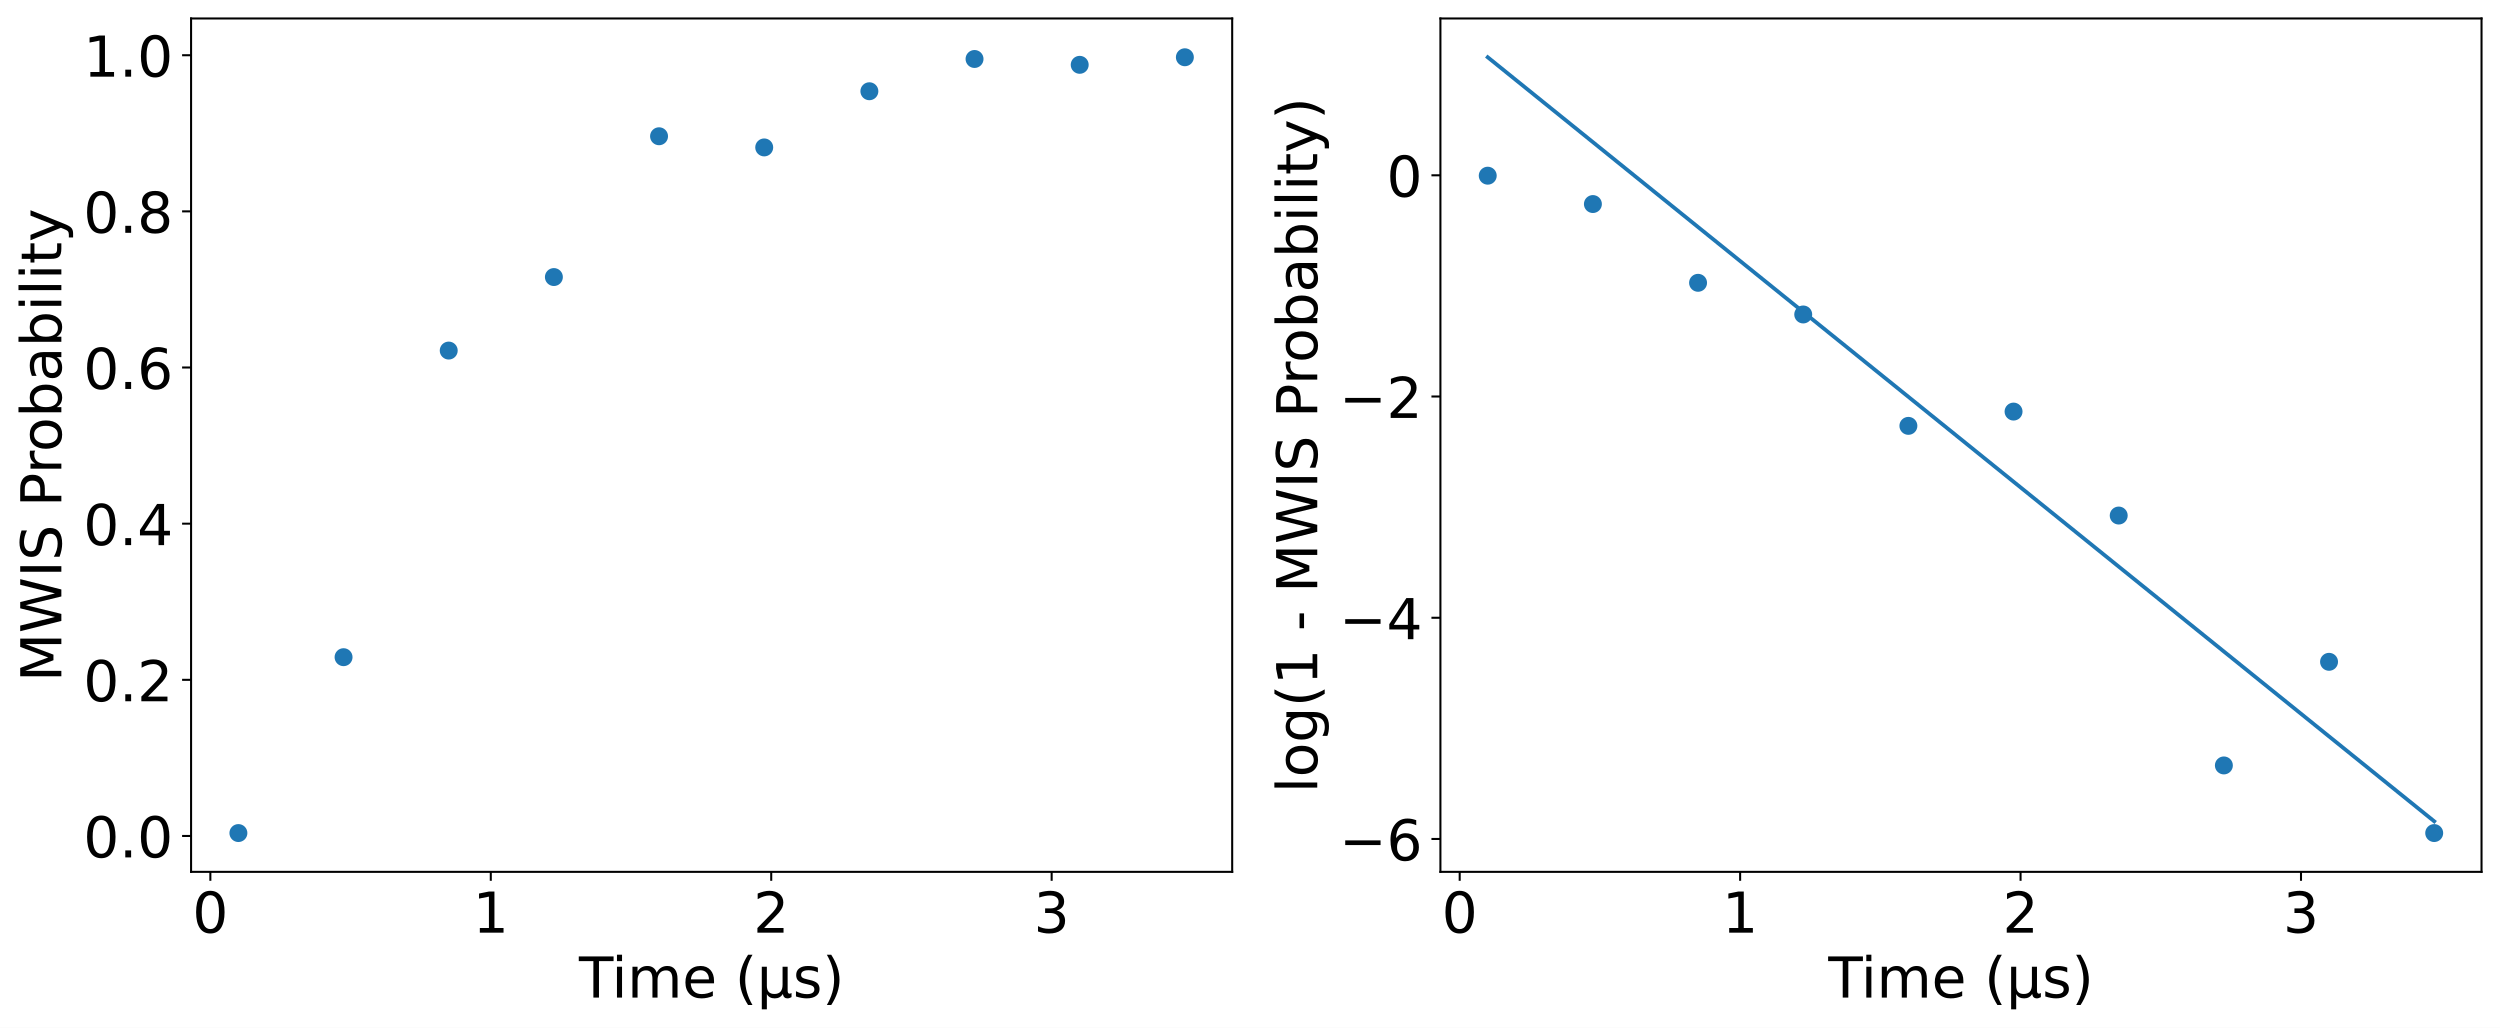
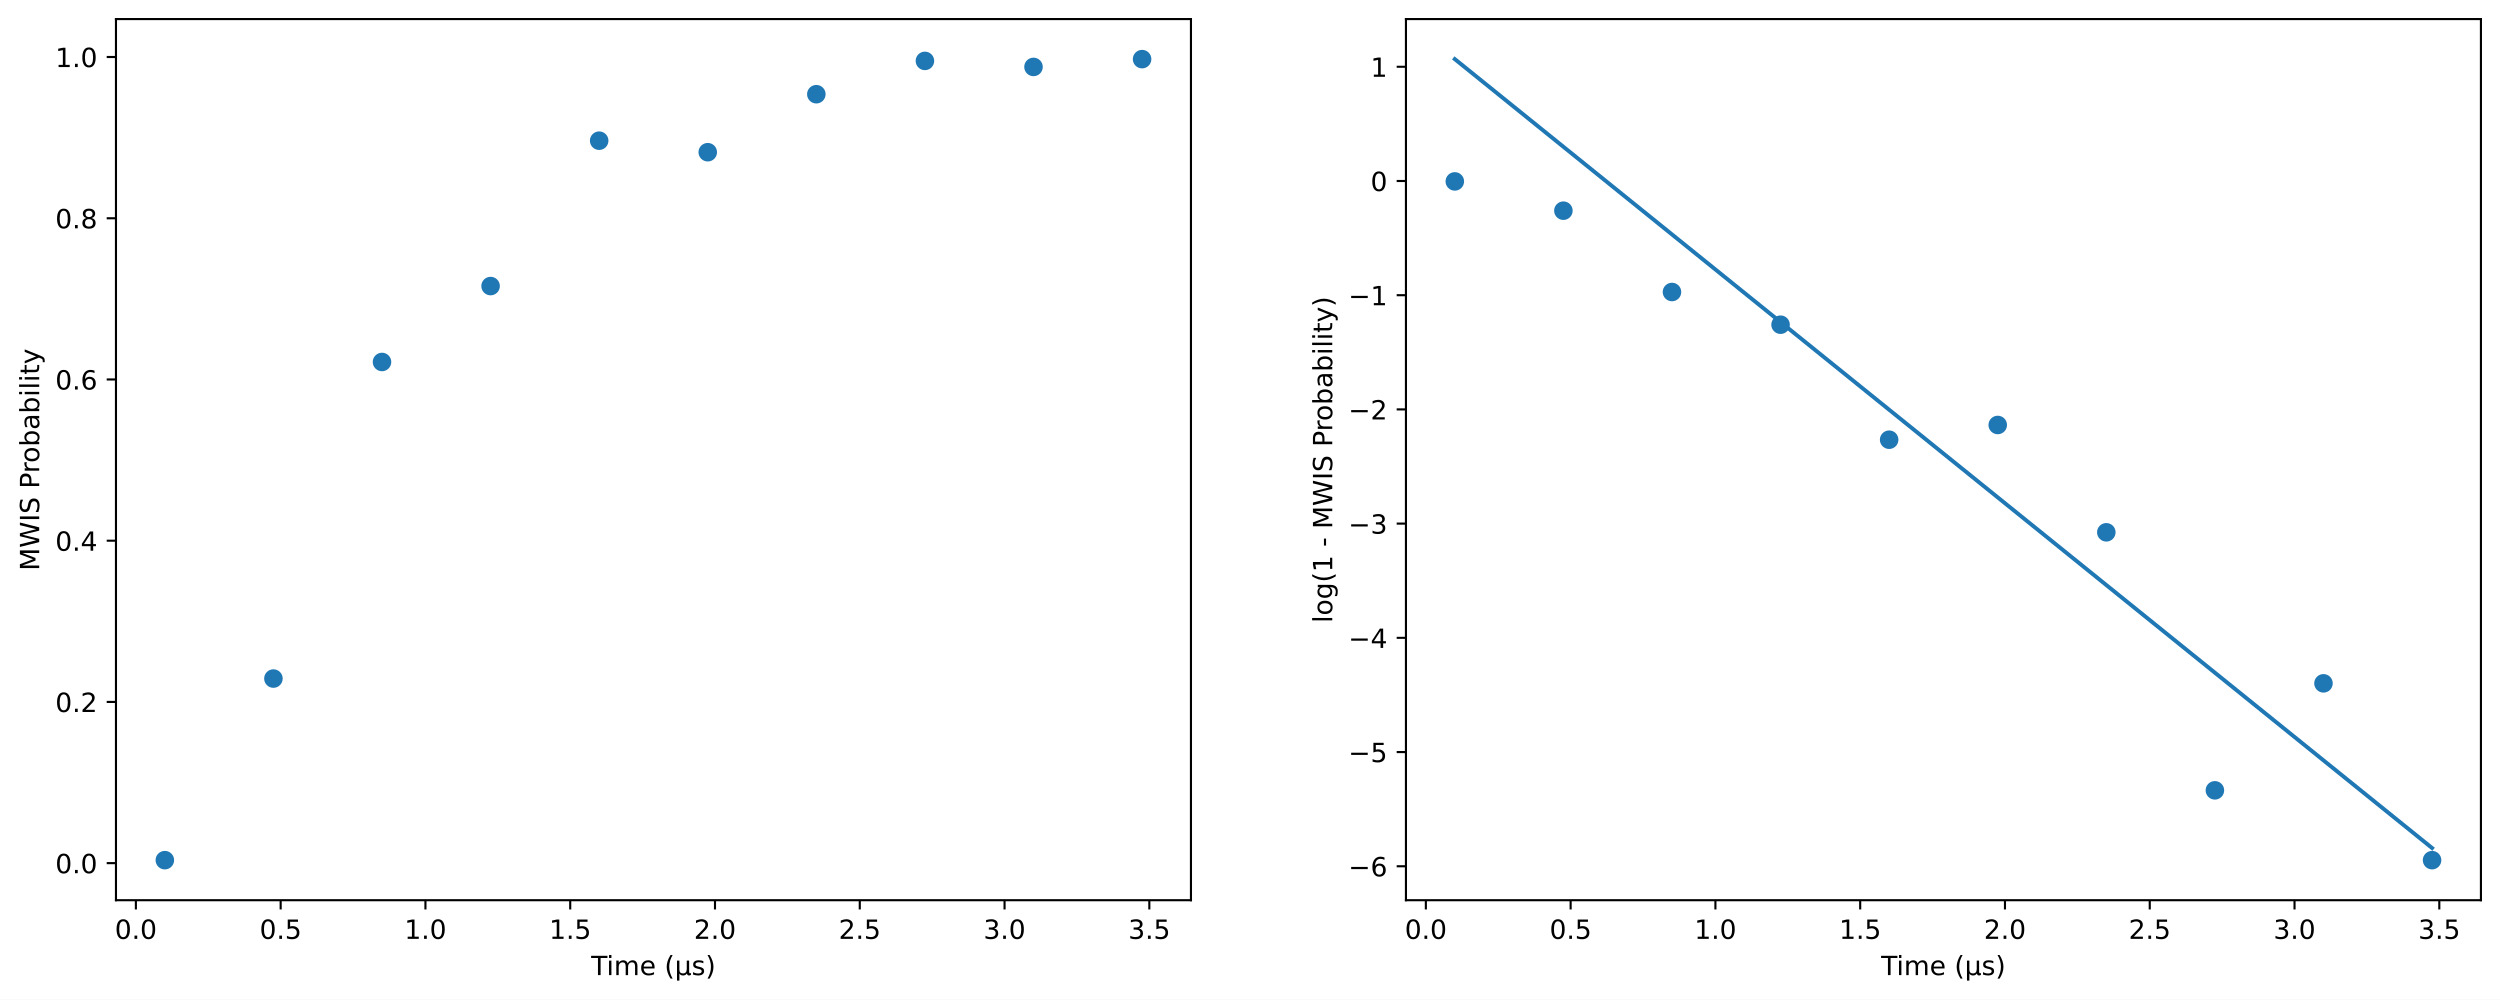
- <svg xmlns="http://www.w3.org/2000/svg" xmlns:xlink="http://www.w3.org/1999/xlink" width="974.479pt" height="400.624pt" viewBox="0 0 974.479 400.624" version="1.1">
+ <svg xmlns="http://www.w3.org/2000/svg" xmlns:xlink="http://www.w3.org/1999/xlink" width="943.781pt" height="377.396pt" viewBox="0 0 943.781 377.396" version="1.1">
  <defs>
    <style type="text/css">*{stroke-linejoin: round; stroke-linecap: butt}</style>
  </defs>
  <g id="figure_1">
    <g id="patch_1">
-       <path d="M 0 400.624  L 974.479 400.624  L 974.479 0  L 0 0  z " style="fill: #ffffff" />
+       <path d="M 0 377.396  L 943.781 377.396  L 943.781 0  L 0 0  z " style="fill: #ffffff" />
    </g>
    <g id="axes_1">
      <g id="patch_2">
-         <path d="M 74.479 339.84  L 480.297 339.84  L 480.297 7.2  L 74.479 7.2  z " style="fill: #ffffff" />
+         <path d="M 43.781 339.84  L 449.599 339.84  L 449.599 7.2  L 43.781 7.2  z " style="fill: #ffffff" />
      </g>
      <g id="PathCollection_1">
        <defs>
-           <path id="m991dca9726" d="M 0 3  C 0.796 3 1.559 2.684 2.121 2.121  C 2.684 1.559 3 0.796 3 0  C 3 -0.796 2.684 -1.559 2.121 -2.121  C 1.559 -2.684 0.796 -3 0 -3  C -0.796 -3 -1.559 -2.684 -2.121 -2.121  C -2.684 -1.559 -3 -0.796 -3 0  C -3 0.796 -2.684 1.559 -2.121 2.121  C -1.559 2.684 -0.796 3 0 3  z " style="stroke: #1f77b4" />
+           <path id="m459abbdbf8" d="M 0 3  C 0.796 3 1.559 2.684 2.121 2.121  C 2.684 1.559 3 0.796 3 0  C 3 -0.796 2.684 -1.559 2.121 -2.121  C 1.559 -2.684 0.796 -3 0 -3  C -0.796 -3 -1.559 -2.684 -2.121 -2.121  C -2.684 -1.559 -3 -0.796 -3 0  C -3 0.796 -2.684 1.559 -2.121 2.121  C -1.559 2.684 -0.796 3 0 3  z " style="stroke: #1f77b4" />
        </defs>
-         <g clip-path="url(#p4c24b168ee)">
-           <use xlink:href="#m991dca9726" x="92.925" y="324.72" style="fill: #1f77b4; stroke: #1f77b4" />
-           <use xlink:href="#m991dca9726" x="133.917" y="256.165" style="fill: #1f77b4; stroke: #1f77b4" />
-           <use xlink:href="#m991dca9726" x="174.909" y="136.651" style="fill: #1f77b4; stroke: #1f77b4" />
-           <use xlink:href="#m991dca9726" x="215.9" y="107.993" style="fill: #1f77b4; stroke: #1f77b4" />
-           <use xlink:href="#m991dca9726" x="256.892" y="53.112" style="fill: #1f77b4; stroke: #1f77b4" />
-           <use xlink:href="#m991dca9726" x="297.884" y="57.464" style="fill: #1f77b4; stroke: #1f77b4" />
-           <use xlink:href="#m991dca9726" x="338.875" y="35.566" style="fill: #1f77b4; stroke: #1f77b4" />
-           <use xlink:href="#m991dca9726" x="379.867" y="22.991" style="fill: #1f77b4; stroke: #1f77b4" />
-           <use xlink:href="#m991dca9726" x="420.859" y="25.267" style="fill: #1f77b4; stroke: #1f77b4" />
-           <use xlink:href="#m991dca9726" x="461.851" y="22.32" style="fill: #1f77b4; stroke: #1f77b4" />
+         <g clip-path="url(#p6868488838)">
+           <use xlink:href="#m459abbdbf8" x="62.228" y="324.72" style="fill: #1f77b4; stroke: #1f77b4" />
+           <use xlink:href="#m459abbdbf8" x="103.219" y="256.165" style="fill: #1f77b4; stroke: #1f77b4" />
+           <use xlink:href="#m459abbdbf8" x="144.211" y="136.651" style="fill: #1f77b4; stroke: #1f77b4" />
+           <use xlink:href="#m459abbdbf8" x="185.203" y="107.993" style="fill: #1f77b4; stroke: #1f77b4" />
+           <use xlink:href="#m459abbdbf8" x="226.194" y="53.112" style="fill: #1f77b4; stroke: #1f77b4" />
+           <use xlink:href="#m459abbdbf8" x="267.186" y="57.464" style="fill: #1f77b4; stroke: #1f77b4" />
+           <use xlink:href="#m459abbdbf8" x="308.178" y="35.566" style="fill: #1f77b4; stroke: #1f77b4" />
+           <use xlink:href="#m459abbdbf8" x="349.17" y="22.991" style="fill: #1f77b4; stroke: #1f77b4" />
+           <use xlink:href="#m459abbdbf8" x="390.161" y="25.267" style="fill: #1f77b4; stroke: #1f77b4" />
+           <use xlink:href="#m459abbdbf8" x="431.153" y="22.32" style="fill: #1f77b4; stroke: #1f77b4" />
        </g>
      </g>
      <g id="matplotlib.axis_1">
        <g id="xtick_1">
          <g id="line2d_1">
            <defs>
-               <path id="m1bda59feb5" d="M 0 0  L 0 3.5  " style="stroke: #000000; stroke-width: 0.8" />
+               <path id="m110f4def63" d="M 0 0  L 0 3.5  " style="stroke: #000000; stroke-width: 0.8" />
            </defs>
            <g>
-               <use xlink:href="#m1bda59feb5" x="81.994" y="339.84" style="stroke: #000000; stroke-width: 0.8" />
+               <use xlink:href="#m110f4def63" x="51.296" y="339.84" style="stroke: #000000; stroke-width: 0.8" />
            </g>
          </g>
          <g id="text_1">
-             <g transform="translate(74.99515 363.5566)scale(0.22 -0.22)">
+             <g transform="translate(43.34484 354.4384)scale(0.1 -0.1)">
              <defs>
                <path id="DejaVuSans-30" d="M 2034 4250  Q 1547 4250 1301 3770  Q 1056 3291 1056 2328  Q 1056 1369 1301 889  Q 1547 409 2034 409  Q 2525 409 2770 889  Q 3016 1369 3016 2328  Q 3016 3291 2770 3770  Q 2525 4250 2034 4250  z M 2034 4750  Q 2819 4750 3233 4129  Q 3647 3509 3647 2328  Q 3647 1150 3233 529  Q 2819 -91 2034 -91  Q 1250 -91 836 529  Q 422 1150 422 2328  Q 422 3509 836 4129  Q 1250 4750 2034 4750  z " transform="scale(0.015625)" />
-               </defs>
-               <use xlink:href="#DejaVuSans-30" />
+                 <path id="DejaVuSans-2e" d="M 684 794  L 1344 794  L 1344 0  L 684 0  L 684 794  z " transform="scale(0.015625)" />
+               </defs>
+               <use xlink:href="#DejaVuSans-30" />
+               <use xlink:href="#DejaVuSans-2e" x="63.623" />
+               <use xlink:href="#DejaVuSans-30" x="95.41" />
            </g>
          </g>
        </g>
        <g id="xtick_2">
          <g id="line2d_2">
            <g>
-               <use xlink:href="#m1bda59feb5" x="191.305" y="339.84" style="stroke: #000000; stroke-width: 0.8" />
+               <use xlink:href="#m110f4def63" x="105.952" y="339.84" style="stroke: #000000; stroke-width: 0.8" />
            </g>
          </g>
          <g id="text_2">
-             <g transform="translate(184.3064 363.5566)scale(0.22 -0.22)">
-               <defs>
-                 <path id="DejaVuSans-31" d="M 794 531  L 1825 531  L 1825 4091  L 703 3866  L 703 4441  L 1819 4666  L 2450 4666  L 2450 531  L 3481 531  L 3481 0  L 794 0  L 794 531  z " transform="scale(0.015625)" />
-               </defs>
-               <use xlink:href="#DejaVuSans-31" />
+             <g transform="translate(98.00049 354.4384)scale(0.1 -0.1)">
+               <defs>
+                 <path id="DejaVuSans-35" d="M 691 4666  L 3169 4666  L 3169 4134  L 1269 4134  L 1269 2991  Q 1406 3038 1543 3061  Q 1681 3084 1819 3084  Q 2600 3084 3056 2656  Q 3513 2228 3513 1497  Q 3513 744 3044 326  Q 2575 -91 1722 -91  Q 1428 -91 1123 -41  Q 819 9 494 109  L 494 744  Q 775 591 1075 516  Q 1375 441 1709 441  Q 2250 441 2565 725  Q 2881 1009 2881 1497  Q 2881 1984 2565 2268  Q 2250 2553 1709 2553  Q 1456 2553 1204 2497  Q 953 2441 691 2322  L 691 4666  z " transform="scale(0.015625)" />
+               </defs>
+               <use xlink:href="#DejaVuSans-30" />
+               <use xlink:href="#DejaVuSans-2e" x="63.623" />
+               <use xlink:href="#DejaVuSans-35" x="95.41" />
            </g>
          </g>
        </g>
        <g id="xtick_3">
          <g id="line2d_3">
            <g>
-               <use xlink:href="#m1bda59feb5" x="300.616" y="339.84" style="stroke: #000000; stroke-width: 0.8" />
+               <use xlink:href="#m110f4def63" x="160.608" y="339.84" style="stroke: #000000; stroke-width: 0.8" />
            </g>
          </g>
          <g id="text_3">
-             <g transform="translate(293.6177 363.5566)scale(0.22 -0.22)">
-               <defs>
-                 <path id="DejaVuSans-32" d="M 1228 531  L 3431 531  L 3431 0  L 469 0  L 469 531  Q 828 903 1448 1529  Q 2069 2156 2228 2338  Q 2531 2678 2651 2914  Q 2772 3150 2772 3378  Q 2772 3750 2511 3984  Q 2250 4219 1831 4219  Q 1534 4219 1204 4116  Q 875 4013 500 3803  L 500 4441  Q 881 4594 1212 4672  Q 1544 4750 1819 4750  Q 2544 4750 2975 4387  Q 3406 4025 3406 3419  Q 3406 3131 3298 2873  Q 3191 2616 2906 2266  Q 2828 2175 2409 1742  Q 1991 1309 1228 531  z " transform="scale(0.015625)" />
-               </defs>
-               <use xlink:href="#DejaVuSans-32" />
+             <g transform="translate(152.6561 354.4384)scale(0.1 -0.1)">
+               <defs>
+                 <path id="DejaVuSans-31" d="M 794 531  L 1825 531  L 1825 4091  L 703 3866  L 703 4441  L 1819 4666  L 2450 4666  L 2450 531  L 3481 531  L 3481 0  L 794 0  L 794 531  z " transform="scale(0.015625)" />
+               </defs>
+               <use xlink:href="#DejaVuSans-31" />
+               <use xlink:href="#DejaVuSans-2e" x="63.623" />
+               <use xlink:href="#DejaVuSans-30" x="95.41" />
            </g>
          </g>
        </g>
        <g id="xtick_4">
          <g id="line2d_4">
            <g>
-               <use xlink:href="#m1bda59feb5" x="409.928" y="339.84" style="stroke: #000000; stroke-width: 0.8" />
+               <use xlink:href="#m110f4def63" x="215.263" y="339.84" style="stroke: #000000; stroke-width: 0.8" />
            </g>
          </g>
          <g id="text_4">
-             <g transform="translate(402.929 363.5566)scale(0.22 -0.22)">
+             <g transform="translate(207.3118 354.4384)scale(0.1 -0.1)">
+               <use xlink:href="#DejaVuSans-31" />
+               <use xlink:href="#DejaVuSans-2e" x="63.623" />
+               <use xlink:href="#DejaVuSans-35" x="95.41" />
+             </g>
+           </g>
+         </g>
+         <g id="xtick_5">
+           <g id="line2d_5">
+             <g>
+               <use xlink:href="#m110f4def63" x="269.919" y="339.84" style="stroke: #000000; stroke-width: 0.8" />
+             </g>
+           </g>
+           <g id="text_5">
+             <g transform="translate(261.9674 354.4384)scale(0.1 -0.1)">
+               <defs>
+                 <path id="DejaVuSans-32" d="M 1228 531  L 3431 531  L 3431 0  L 469 0  L 469 531  Q 828 903 1448 1529  Q 2069 2156 2228 2338  Q 2531 2678 2651 2914  Q 2772 3150 2772 3378  Q 2772 3750 2511 3984  Q 2250 4219 1831 4219  Q 1534 4219 1204 4116  Q 875 4013 500 3803  L 500 4441  Q 881 4594 1212 4672  Q 1544 4750 1819 4750  Q 2544 4750 2975 4387  Q 3406 4025 3406 3419  Q 3406 3131 3298 2873  Q 3191 2616 2906 2266  Q 2828 2175 2409 1742  Q 1991 1309 1228 531  z " transform="scale(0.015625)" />
+               </defs>
+               <use xlink:href="#DejaVuSans-32" />
+               <use xlink:href="#DejaVuSans-2e" x="63.623" />
+               <use xlink:href="#DejaVuSans-30" x="95.41" />
+             </g>
+           </g>
+         </g>
+         <g id="xtick_6">
+           <g id="line2d_6">
+             <g>
+               <use xlink:href="#m110f4def63" x="324.575" y="339.84" style="stroke: #000000; stroke-width: 0.8" />
+             </g>
+           </g>
+           <g id="text_6">
+             <g transform="translate(316.6231 354.4384)scale(0.1 -0.1)">
+               <use xlink:href="#DejaVuSans-32" />
+               <use xlink:href="#DejaVuSans-2e" x="63.623" />
+               <use xlink:href="#DejaVuSans-35" x="95.41" />
+             </g>
+           </g>
+         </g>
+         <g id="xtick_7">
+           <g id="line2d_7">
+             <g>
+               <use xlink:href="#m110f4def63" x="379.23" y="339.84" style="stroke: #000000; stroke-width: 0.8" />
+             </g>
+           </g>
+           <g id="text_7">
+             <g transform="translate(371.2787 354.4384)scale(0.1 -0.1)">
              <defs>
                <path id="DejaVuSans-33" d="M 2597 2516  Q 3050 2419 3304 2112  Q 3559 1806 3559 1356  Q 3559 666 3084 287  Q 2609 -91 1734 -91  Q 1441 -91 1130 -33  Q 819 25 488 141  L 488 750  Q 750 597 1062 519  Q 1375 441 1716 441  Q 2309 441 2620 675  Q 2931 909 2931 1356  Q 2931 1769 2642 2001  Q 2353 2234 1838 2234  L 1294 2234  L 1294 2753  L 1863 2753  Q 2328 2753 2575 2939  Q 2822 3125 2822 3475  Q 2822 3834 2567 4026  Q 2313 4219 1838 4219  Q 1578 4219 1281 4162  Q 984 4106 628 3988  L 628 4550  Q 988 4650 1302 4700  Q 1616 4750 1894 4750  Q 2613 4750 3031 4423  Q 3450 4097 3450 3541  Q 3450 3153 3228 2886  Q 3006 2619 2597 2516  z " transform="scale(0.015625)" />
              </defs>
              <use xlink:href="#DejaVuSans-33" />
-             </g>
-           </g>
-         </g>
-         <g id="text_5">
-           <g transform="translate(225.6655 388.8484)scale(0.22 -0.22)">
+               <use xlink:href="#DejaVuSans-2e" x="63.623" />
+               <use xlink:href="#DejaVuSans-30" x="95.41" />
+             </g>
+           </g>
+         </g>
+         <g id="xtick_8">
+           <g id="line2d_8">
+             <g>
+               <use xlink:href="#m110f4def63" x="433.886" y="339.84" style="stroke: #000000; stroke-width: 0.8" />
+             </g>
+           </g>
+           <g id="text_8">
+             <g transform="translate(425.9344 354.4384)scale(0.1 -0.1)">
+               <use xlink:href="#DejaVuSans-33" />
+               <use xlink:href="#DejaVuSans-2e" x="63.623" />
+               <use xlink:href="#DejaVuSans-35" x="95.41" />
+             </g>
+           </g>
+         </g>
+         <g id="text_9">
+           <g transform="translate(223.1802 368.1166)scale(0.1 -0.1)">
            <defs>
              <path id="DejaVuSans-54" d="M -19 4666  L 3928 4666  L 3928 4134  L 2272 4134  L 2272 0  L 1638 0  L 1638 4134  L -19 4134  L -19 4666  z " transform="scale(0.015625)" />
              <path id="DejaVuSans-69" d="M 603 3500  L 1178 3500  L 1178 0  L 603 0  L 603 3500  z M 603 4863  L 1178 4863  L 1178 4134  L 603 4134  L 603 4863  z " transform="scale(0.015625)" />
              <path id="DejaVuSans-6d" d="M 3328 2828  Q 3544 3216 3844 3400  Q 4144 3584 4550 3584  Q 5097 3584 5394 3201  Q 5691 2819 5691 2113  L 5691 0  L 5113 0  L 5113 2094  Q 5113 2597 4934 2840  Q 4756 3084 4391 3084  Q 3944 3084 3684 2787  Q 3425 2491 3425 1978  L 3425 0  L 2847 0  L 2847 2094  Q 2847 2600 2669 2842  Q 2491 3084 2119 3084  Q 1678 3084 1418 2786  Q 1159 2488 1159 1978  L 1159 0  L 581 0  L 581 3500  L 1159 3500  L 1159 2956  Q 1356 3278 1631 3431  Q 1906 3584 2284 3584  Q 2666 3584 2933 3390  Q 3200 3197 3328 2828  z " transform="scale(0.015625)" />
              <path id="DejaVuSans-65" d="M 3597 1894  L 3597 1613  L 953 1613  Q 991 1019 1311 708  Q 1631 397 2203 397  Q 2534 397 2845 478  Q 3156 559 3463 722  L 3463 178  Q 3153 47 2828 -22  Q 2503 -91 2169 -91  Q 1331 -91 842 396  Q 353 884 353 1716  Q 353 2575 817 3079  Q 1281 3584 2069 3584  Q 2775 3584 3186 3129  Q 3597 2675 3597 1894  z M 3022 2063  Q 3016 2534 2758 2815  Q 2500 3097 2075 3097  Q 1594 3097 1305 2825  Q 1016 2553 972 2059  L 3022 2063  z " transform="scale(0.015625)" />
              <path id="DejaVuSans-20" transform="scale(0.015625)" />
              <path id="DejaVuSans-28" d="M 1984 4856  Q 1566 4138 1362 3434  Q 1159 2731 1159 2009  Q 1159 1288 1364 580  Q 1569 -128 1984 -844  L 1484 -844  Q 1016 -109 783 600  Q 550 1309 550 2009  Q 550 2706 781 3412  Q 1013 4119 1484 4856  L 1984 4856  z " transform="scale(0.015625)" />
              <path id="DejaVuSans-3bc" d="M 544 -1331  L 544 3500  L 1119 3500  L 1119 1325  Q 1119 872 1334 640  Q 1550 409 1972 409  Q 2434 409 2667 671  Q 2900 934 2900 1459  L 2900 3500  L 3475 3500  L 3475 806  Q 3475 619 3529 530  Q 3584 441 3700 441  Q 3728 441 3778 458  Q 3828 475 3916 513  L 3916 50  Q 3788 -22 3673 -56  Q 3559 -91 3450 -91  Q 3234 -91 3106 31  Q 2978 153 2931 403  Q 2775 156 2548 32  Q 2322 -91 2016 -91  Q 1697 -91 1473 31  Q 1250 153 1119 397  L 1119 -1331  L 544 -1331  z " transform="scale(0.015625)" />
              <path id="DejaVuSans-73" d="M 2834 3397  L 2834 2853  Q 2591 2978 2328 3040  Q 2066 3103 1784 3103  Q 1356 3103 1142 2972  Q 928 2841 928 2578  Q 928 2378 1081 2264  Q 1234 2150 1697 2047  L 1894 2003  Q 2506 1872 2764 1633  Q 3022 1394 3022 966  Q 3022 478 2636 193  Q 2250 -91 1575 -91  Q 1294 -91 989 -36  Q 684 19 347 128  L 347 722  Q 666 556 975 473  Q 1284 391 1588 391  Q 1994 391 2212 530  Q 2431 669 2431 922  Q 2431 1156 2273 1281  Q 2116 1406 1581 1522  L 1381 1569  Q 847 1681 609 1914  Q 372 2147 372 2553  Q 372 3047 722 3315  Q 1072 3584 1716 3584  Q 2034 3584 2315 3537  Q 2597 3491 2834 3397  z " transform="scale(0.015625)" />
              <path id="DejaVuSans-29" d="M 513 4856  L 1013 4856  Q 1481 4119 1714 3412  Q 1947 2706 1947 2009  Q 1947 1309 1714 600  Q 1481 -109 1013 -844  L 513 -844  Q 928 -128 1133 580  Q 1338 1288 1338 2009  Q 1338 2731 1133 3434  Q 928 4138 513 4856  z " transform="scale(0.015625)" />
            </defs>
            <use xlink:href="#DejaVuSans-54" />
            <use xlink:href="#DejaVuSans-69" x="57.959" />
            <use xlink:href="#DejaVuSans-6d" x="85.742" />
            <use xlink:href="#DejaVuSans-65" x="183.154" />
            <use xlink:href="#DejaVuSans-20" x="244.678" />
            <use xlink:href="#DejaVuSans-28" x="276.465" />
            <use xlink:href="#DejaVuSans-3bc" x="315.479" />
            <use xlink:href="#DejaVuSans-73" x="379.102" />
            <use xlink:href="#DejaVuSans-29" x="431.201" />
          </g>
        </g>
      </g>
      <g id="matplotlib.axis_2">
        <g id="ytick_1">
-           <g id="line2d_5">
+           <g id="line2d_9">
            <defs>
-               <path id="m235c01b84e" d="M 0 0  L -3.5 0  " style="stroke: #000000; stroke-width: 0.8" />
+               <path id="ma2ec238790" d="M 0 0  L -3.5 0  " style="stroke: #000000; stroke-width: 0.8" />
            </defs>
            <g>
-               <use xlink:href="#m235c01b84e" x="74.479" y="325.851" style="stroke: #000000; stroke-width: 0.8" />
-             </g>
-           </g>
-           <g id="text_6">
-             <g transform="translate(32.49188 334.209)scale(0.22 -0.22)">
-               <defs>
-                 <path id="DejaVuSans-2e" d="M 684 794  L 1344 794  L 1344 0  L 684 0  L 684 794  z " transform="scale(0.015625)" />
-               </defs>
+               <use xlink:href="#ma2ec238790" x="43.781" y="325.851" style="stroke: #000000; stroke-width: 0.8" />
+             </g>
+           </g>
+           <g id="text_10">
+             <g transform="translate(20.87813 329.6499)scale(0.1 -0.1)">
              <use xlink:href="#DejaVuSans-30" />
              <use xlink:href="#DejaVuSans-2e" x="63.623" />
              <use xlink:href="#DejaVuSans-30" x="95.41" />
            </g>
          </g>
        </g>
        <g id="ytick_2">
-           <g id="line2d_6">
-             <g>
-               <use xlink:href="#m235c01b84e" x="74.479" y="264.985" style="stroke: #000000; stroke-width: 0.8" />
-             </g>
-           </g>
-           <g id="text_7">
-             <g transform="translate(32.49188 273.3437)scale(0.22 -0.22)">
+           <g id="line2d_10">
+             <g>
+               <use xlink:href="#ma2ec238790" x="43.781" y="264.985" style="stroke: #000000; stroke-width: 0.8" />
+             </g>
+           </g>
+           <g id="text_11">
+             <g transform="translate(20.87813 268.7846)scale(0.1 -0.1)">
              <use xlink:href="#DejaVuSans-30" />
              <use xlink:href="#DejaVuSans-2e" x="63.623" />
              <use xlink:href="#DejaVuSans-32" x="95.41" />
            </g>
          </g>
        </g>
        <g id="ytick_3">
-           <g id="line2d_7">
-             <g>
-               <use xlink:href="#m235c01b84e" x="74.479" y="204.12" style="stroke: #000000; stroke-width: 0.8" />
-             </g>
-           </g>
-           <g id="text_8">
-             <g transform="translate(32.49188 212.4784)scale(0.22 -0.22)">
+           <g id="line2d_11">
+             <g>
+               <use xlink:href="#ma2ec238790" x="43.781" y="204.12" style="stroke: #000000; stroke-width: 0.8" />
+             </g>
+           </g>
+           <g id="text_12">
+             <g transform="translate(20.87813 207.9193)scale(0.1 -0.1)">
              <defs>
                <path id="DejaVuSans-34" d="M 2419 4116  L 825 1625  L 2419 1625  L 2419 4116  z M 2253 4666  L 3047 4666  L 3047 1625  L 3713 1625  L 3713 1100  L 3047 1100  L 3047 0  L 2419 0  L 2419 1100  L 313 1100  L 313 1709  L 2253 4666  z " transform="scale(0.015625)" />
              </defs>
              <use xlink:href="#DejaVuSans-30" />
              <use xlink:href="#DejaVuSans-2e" x="63.623" />
              <use xlink:href="#DejaVuSans-34" x="95.41" />
            </g>
          </g>
        </g>
        <g id="ytick_4">
-           <g id="line2d_8">
-             <g>
-               <use xlink:href="#m235c01b84e" x="74.479" y="143.255" style="stroke: #000000; stroke-width: 0.8" />
-             </g>
-           </g>
-           <g id="text_9">
-             <g transform="translate(32.49188 151.6131)scale(0.22 -0.22)">
+           <g id="line2d_12">
+             <g>
+               <use xlink:href="#ma2ec238790" x="43.781" y="143.255" style="stroke: #000000; stroke-width: 0.8" />
+             </g>
+           </g>
+           <g id="text_13">
+             <g transform="translate(20.87813 147.054)scale(0.1 -0.1)">
              <defs>
                <path id="DejaVuSans-36" d="M 2113 2584  Q 1688 2584 1439 2293  Q 1191 2003 1191 1497  Q 1191 994 1439 701  Q 1688 409 2113 409  Q 2538 409 2786 701  Q 3034 994 3034 1497  Q 3034 2003 2786 2293  Q 2538 2584 2113 2584  z M 3366 4563  L 3366 3988  Q 3128 4100 2886 4159  Q 2644 4219 2406 4219  Q 1781 4219 1451 3797  Q 1122 3375 1075 2522  Q 1259 2794 1537 2939  Q 1816 3084 2150 3084  Q 2853 3084 3261 2657  Q 3669 2231 3669 1497  Q 3669 778 3244 343  Q 2819 -91 2113 -91  Q 1303 -91 875 529  Q 447 1150 447 2328  Q 447 3434 972 4092  Q 1497 4750 2381 4750  Q 2619 4750 2861 4703  Q 3103 4656 3366 4563  z " transform="scale(0.015625)" />
              </defs>
              <use xlink:href="#DejaVuSans-30" />
              <use xlink:href="#DejaVuSans-2e" x="63.623" />
              <use xlink:href="#DejaVuSans-36" x="95.41" />
            </g>
          </g>
        </g>
        <g id="ytick_5">
-           <g id="line2d_9">
-             <g>
-               <use xlink:href="#m235c01b84e" x="74.479" y="82.389" style="stroke: #000000; stroke-width: 0.8" />
-             </g>
-           </g>
-           <g id="text_10">
-             <g transform="translate(32.49188 90.74778)scale(0.22 -0.22)">
+           <g id="line2d_13">
+             <g>
+               <use xlink:href="#ma2ec238790" x="43.781" y="82.389" style="stroke: #000000; stroke-width: 0.8" />
+             </g>
+           </g>
+           <g id="text_14">
+             <g transform="translate(20.87813 86.18872)scale(0.1 -0.1)">
              <defs>
                <path id="DejaVuSans-38" d="M 2034 2216  Q 1584 2216 1326 1975  Q 1069 1734 1069 1313  Q 1069 891 1326 650  Q 1584 409 2034 409  Q 2484 409 2743 651  Q 3003 894 3003 1313  Q 3003 1734 2745 1975  Q 2488 2216 2034 2216  z M 1403 2484  Q 997 2584 770 2862  Q 544 3141 544 3541  Q 544 4100 942 4425  Q 1341 4750 2034 4750  Q 2731 4750 3128 4425  Q 3525 4100 3525 3541  Q 3525 3141 3298 2862  Q 3072 2584 2669 2484  Q 3125 2378 3379 2068  Q 3634 1759 3634 1313  Q 3634 634 3220 271  Q 2806 -91 2034 -91  Q 1263 -91 848 271  Q 434 634 434 1313  Q 434 1759 690 2068  Q 947 2378 1403 2484  z M 1172 3481  Q 1172 3119 1398 2916  Q 1625 2713 2034 2713  Q 2441 2713 2670 2916  Q 2900 3119 2900 3481  Q 2900 3844 2670 4047  Q 2441 4250 2034 4250  Q 1625 4250 1398 4047  Q 1172 3844 1172 3481  z " transform="scale(0.015625)" />
              </defs>
              <use xlink:href="#DejaVuSans-30" />
              <use xlink:href="#DejaVuSans-2e" x="63.623" />
              <use xlink:href="#DejaVuSans-38" x="95.41" />
            </g>
          </g>
        </g>
        <g id="ytick_6">
-           <g id="line2d_10">
-             <g>
-               <use xlink:href="#m235c01b84e" x="74.479" y="21.524" style="stroke: #000000; stroke-width: 0.8" />
-             </g>
-           </g>
-           <g id="text_11">
-             <g transform="translate(32.49188 29.88248)scale(0.22 -0.22)">
+           <g id="line2d_14">
+             <g>
+               <use xlink:href="#ma2ec238790" x="43.781" y="21.524" style="stroke: #000000; stroke-width: 0.8" />
+             </g>
+           </g>
+           <g id="text_15">
+             <g transform="translate(20.87813 25.32342)scale(0.1 -0.1)">
              <use xlink:href="#DejaVuSans-31" />
              <use xlink:href="#DejaVuSans-2e" x="63.623" />
              <use xlink:href="#DejaVuSans-30" x="95.41" />
            </g>
          </g>
        </g>
-         <g id="text_12">
-           <g transform="translate(23.91656 265.755)rotate(-90)scale(0.22 -0.22)">
+         <g id="text_16">
+           <g transform="translate(14.79844 215.445)rotate(-90)scale(0.1 -0.1)">
            <defs>
              <path id="DejaVuSans-4d" d="M 628 4666  L 1569 4666  L 2759 1491  L 3956 4666  L 4897 4666  L 4897 0  L 4281 0  L 4281 4097  L 3078 897  L 2444 897  L 1241 4097  L 1241 0  L 628 0  L 628 4666  z " transform="scale(0.015625)" />
              <path id="DejaVuSans-57" d="M 213 4666  L 850 4666  L 1831 722  L 2809 4666  L 3519 4666  L 4500 722  L 5478 4666  L 6119 4666  L 4947 0  L 4153 0  L 3169 4050  L 2175 0  L 1381 0  L 213 4666  z " transform="scale(0.015625)" />
              <path id="DejaVuSans-49" d="M 628 4666  L 1259 4666  L 1259 0  L 628 0  L 628 4666  z " transform="scale(0.015625)" />
              <path id="DejaVuSans-53" d="M 3425 4513  L 3425 3897  Q 3066 4069 2747 4153  Q 2428 4238 2131 4238  Q 1616 4238 1336 4038  Q 1056 3838 1056 3469  Q 1056 3159 1242 3001  Q 1428 2844 1947 2747  L 2328 2669  Q 3034 2534 3370 2195  Q 3706 1856 3706 1288  Q 3706 609 3251 259  Q 2797 -91 1919 -91  Q 1588 -91 1214 -16  Q 841 59 441 206  L 441 856  Q 825 641 1194 531  Q 1563 422 1919 422  Q 2459 422 2753 634  Q 3047 847 3047 1241  Q 3047 1584 2836 1778  Q 2625 1972 2144 2069  L 1759 2144  Q 1053 2284 737 2584  Q 422 2884 422 3419  Q 422 4038 858 4394  Q 1294 4750 2059 4750  Q 2388 4750 2728 4690  Q 3069 4631 3425 4513  z " transform="scale(0.015625)" />
              <path id="DejaVuSans-50" d="M 1259 4147  L 1259 2394  L 2053 2394  Q 2494 2394 2734 2622  Q 2975 2850 2975 3272  Q 2975 3691 2734 3919  Q 2494 4147 2053 4147  L 1259 4147  z M 628 4666  L 2053 4666  Q 2838 4666 3239 4311  Q 3641 3956 3641 3272  Q 3641 2581 3239 2228  Q 2838 1875 2053 1875  L 1259 1875  L 1259 0  L 628 0  L 628 4666  z " transform="scale(0.015625)" />
              <path id="DejaVuSans-72" d="M 2631 2963  Q 2534 3019 2420 3045  Q 2306 3072 2169 3072  Q 1681 3072 1420 2755  Q 1159 2438 1159 1844  L 1159 0  L 581 0  L 581 3500  L 1159 3500  L 1159 2956  Q 1341 3275 1631 3429  Q 1922 3584 2338 3584  Q 2397 3584 2469 3576  Q 2541 3569 2628 3553  L 2631 2963  z " transform="scale(0.015625)" />
              <path id="DejaVuSans-6f" d="M 1959 3097  Q 1497 3097 1228 2736  Q 959 2375 959 1747  Q 959 1119 1226 758  Q 1494 397 1959 397  Q 2419 397 2687 759  Q 2956 1122 2956 1747  Q 2956 2369 2687 2733  Q 2419 3097 1959 3097  z M 1959 3584  Q 2709 3584 3137 3096  Q 3566 2609 3566 1747  Q 3566 888 3137 398  Q 2709 -91 1959 -91  Q 1206 -91 779 398  Q 353 888 353 1747  Q 353 2609 779 3096  Q 1206 3584 1959 3584  z " transform="scale(0.015625)" />
              <path id="DejaVuSans-62" d="M 3116 1747  Q 3116 2381 2855 2742  Q 2594 3103 2138 3103  Q 1681 3103 1420 2742  Q 1159 2381 1159 1747  Q 1159 1113 1420 752  Q 1681 391 2138 391  Q 2594 391 2855 752  Q 3116 1113 3116 1747  z M 1159 2969  Q 1341 3281 1617 3432  Q 1894 3584 2278 3584  Q 2916 3584 3314 3078  Q 3713 2572 3713 1747  Q 3713 922 3314 415  Q 2916 -91 2278 -91  Q 1894 -91 1617 61  Q 1341 213 1159 525  L 1159 0  L 581 0  L 581 4863  L 1159 4863  L 1159 2969  z " transform="scale(0.015625)" />
              <path id="DejaVuSans-61" d="M 2194 1759  Q 1497 1759 1228 1600  Q 959 1441 959 1056  Q 959 750 1161 570  Q 1363 391 1709 391  Q 2188 391 2477 730  Q 2766 1069 2766 1631  L 2766 1759  L 2194 1759  z M 3341 1997  L 3341 0  L 2766 0  L 2766 531  Q 2569 213 2275 61  Q 1981 -91 1556 -91  Q 1019 -91 701 211  Q 384 513 384 1019  Q 384 1609 779 1909  Q 1175 2209 1959 2209  L 2766 2209  L 2766 2266  Q 2766 2663 2505 2880  Q 2244 3097 1772 3097  Q 1472 3097 1187 3025  Q 903 2953 641 2809  L 641 3341  Q 956 3463 1253 3523  Q 1550 3584 1831 3584  Q 2591 3584 2966 3190  Q 3341 2797 3341 1997  z " transform="scale(0.015625)" />
              <path id="DejaVuSans-6c" d="M 603 4863  L 1178 4863  L 1178 0  L 603 0  L 603 4863  z " transform="scale(0.015625)" />
              <path id="DejaVuSans-74" d="M 1172 4494  L 1172 3500  L 2356 3500  L 2356 3053  L 1172 3053  L 1172 1153  Q 1172 725 1289 603  Q 1406 481 1766 481  L 2356 481  L 2356 0  L 1766 0  Q 1100 0 847 248  Q 594 497 594 1153  L 594 3053  L 172 3053  L 172 3500  L 594 3500  L 594 4494  L 1172 4494  z " transform="scale(0.015625)" />
              <path id="DejaVuSans-79" d="M 2059 -325  Q 1816 -950 1584 -1140  Q 1353 -1331 966 -1331  L 506 -1331  L 506 -850  L 844 -850  Q 1081 -850 1212 -737  Q 1344 -625 1503 -206  L 1606 56  L 191 3500  L 800 3500  L 1894 763  L 2988 3500  L 3597 3500  L 2059 -325  z " transform="scale(0.015625)" />
            </defs>
            <use xlink:href="#DejaVuSans-4d" />
            <use xlink:href="#DejaVuSans-57" x="86.279" />
            <use xlink:href="#DejaVuSans-49" x="185.156" />
            <use xlink:href="#DejaVuSans-53" x="214.648" />
            <use xlink:href="#DejaVuSans-20" x="278.125" />
            <use xlink:href="#DejaVuSans-50" x="309.912" />
            <use xlink:href="#DejaVuSans-72" x="368.465" />
            <use xlink:href="#DejaVuSans-6f" x="407.328" />
            <use xlink:href="#DejaVuSans-62" x="468.51" />
            <use xlink:href="#DejaVuSans-61" x="531.986" />
            <use xlink:href="#DejaVuSans-62" x="593.266" />
            <use xlink:href="#DejaVuSans-69" x="656.742" />
            <use xlink:href="#DejaVuSans-6c" x="684.525" />
            <use xlink:href="#DejaVuSans-69" x="712.309" />
            <use xlink:href="#DejaVuSans-74" x="740.092" />
            <use xlink:href="#DejaVuSans-79" x="779.301" />
          </g>
        </g>
      </g>
      <g id="patch_3">
-         <path d="M 74.479 339.84  L 74.479 7.2  " style="fill: none; stroke: #000000; stroke-width: 0.8; stroke-linejoin: miter; stroke-linecap: square" />
+         <path d="M 43.781 339.84  L 43.781 7.2  " style="fill: none; stroke: #000000; stroke-width: 0.8; stroke-linejoin: miter; stroke-linecap: square" />
      </g>
      <g id="patch_4">
-         <path d="M 480.297 339.84  L 480.297 7.2  " style="fill: none; stroke: #000000; stroke-width: 0.8; stroke-linejoin: miter; stroke-linecap: square" />
+         <path d="M 449.599 339.84  L 449.599 7.2  " style="fill: none; stroke: #000000; stroke-width: 0.8; stroke-linejoin: miter; stroke-linecap: square" />
      </g>
      <g id="patch_5">
-         <path d="M 74.479 339.84  L 480.297 339.84  " style="fill: none; stroke: #000000; stroke-width: 0.8; stroke-linejoin: miter; stroke-linecap: square" />
+         <path d="M 43.781 339.84  L 449.599 339.84  " style="fill: none; stroke: #000000; stroke-width: 0.8; stroke-linejoin: miter; stroke-linecap: square" />
      </g>
      <g id="patch_6">
-         <path d="M 74.479 7.2  L 480.297 7.2  " style="fill: none; stroke: #000000; stroke-width: 0.8; stroke-linejoin: miter; stroke-linecap: square" />
+         <path d="M 43.781 7.2  L 449.599 7.2  " style="fill: none; stroke: #000000; stroke-width: 0.8; stroke-linejoin: miter; stroke-linecap: square" />
      </g>
    </g>
    <g id="axes_2">
      <g id="patch_7">
-         <path d="M 561.461 339.84  L 967.279 339.84  L 967.279 7.2  L 561.461 7.2  z " style="fill: #ffffff" />
+         <path d="M 530.763 339.84  L 936.581 339.84  L 936.581 7.2  L 530.763 7.2  z " style="fill: #ffffff" />
      </g>
      <g id="PathCollection_2">
-         <g clip-path="url(#p9e83b431a9)">
-           <use xlink:href="#m991dca9726" x="579.907" y="68.483" style="fill: #1f77b4; stroke: #1f77b4" />
-           <use xlink:href="#m991dca9726" x="620.899" y="79.535" style="fill: #1f77b4; stroke: #1f77b4" />
-           <use xlink:href="#m991dca9726" x="661.89" y="110.236" style="fill: #1f77b4; stroke: #1f77b4" />
-           <use xlink:href="#m991dca9726" x="702.882" y="122.578" style="fill: #1f77b4; stroke: #1f77b4" />
-           <use xlink:href="#m991dca9726" x="743.874" y="165.998" style="fill: #1f77b4; stroke: #1f77b4" />
-           <use xlink:href="#m991dca9726" x="784.866" y="160.433" style="fill: #1f77b4; stroke: #1f77b4" />
-           <use xlink:href="#m991dca9726" x="825.857" y="200.954" style="fill: #1f77b4; stroke: #1f77b4" />
-           <use xlink:href="#m991dca9726" x="866.849" y="298.36" style="fill: #1f77b4; stroke: #1f77b4" />
-           <use xlink:href="#m991dca9726" x="907.841" y="257.97" style="fill: #1f77b4; stroke: #1f77b4" />
-           <use xlink:href="#m991dca9726" x="948.832" y="324.72" style="fill: #1f77b4; stroke: #1f77b4" />
+         <g clip-path="url(#paa4ec38eeb)">
+           <use xlink:href="#m459abbdbf8" x="549.209" y="68.483" style="fill: #1f77b4; stroke: #1f77b4" />
+           <use xlink:href="#m459abbdbf8" x="590.201" y="79.535" style="fill: #1f77b4; stroke: #1f77b4" />
+           <use xlink:href="#m459abbdbf8" x="631.193" y="110.236" style="fill: #1f77b4; stroke: #1f77b4" />
+           <use xlink:href="#m459abbdbf8" x="672.185" y="122.578" style="fill: #1f77b4; stroke: #1f77b4" />
+           <use xlink:href="#m459abbdbf8" x="713.176" y="165.998" style="fill: #1f77b4; stroke: #1f77b4" />
+           <use xlink:href="#m459abbdbf8" x="754.168" y="160.433" style="fill: #1f77b4; stroke: #1f77b4" />
+           <use xlink:href="#m459abbdbf8" x="795.16" y="200.954" style="fill: #1f77b4; stroke: #1f77b4" />
+           <use xlink:href="#m459abbdbf8" x="836.151" y="298.36" style="fill: #1f77b4; stroke: #1f77b4" />
+           <use xlink:href="#m459abbdbf8" x="877.143" y="257.97" style="fill: #1f77b4; stroke: #1f77b4" />
+           <use xlink:href="#m459abbdbf8" x="918.135" y="324.72" style="fill: #1f77b4; stroke: #1f77b4" />
        </g>
      </g>
      <g id="matplotlib.axis_3">
-         <g id="xtick_5">
-           <g id="line2d_11">
-             <g>
-               <use xlink:href="#m1bda59feb5" x="568.976" y="339.84" style="stroke: #000000; stroke-width: 0.8" />
-             </g>
-           </g>
-           <g id="text_13">
-             <g transform="translate(561.977 363.5566)scale(0.22 -0.22)">
-               <use xlink:href="#DejaVuSans-30" />
-             </g>
-           </g>
-         </g>
-         <g id="xtick_6">
-           <g id="line2d_12">
-             <g>
-               <use xlink:href="#m1bda59feb5" x="678.287" y="339.84" style="stroke: #000000; stroke-width: 0.8" />
-             </g>
-           </g>
-           <g id="text_14">
-             <g transform="translate(671.2883 363.5566)scale(0.22 -0.22)">
+         <g id="xtick_9">
+           <g id="line2d_15">
+             <g>
+               <use xlink:href="#m110f4def63" x="538.278" y="339.84" style="stroke: #000000; stroke-width: 0.8" />
+             </g>
+           </g>
+           <g id="text_17">
+             <g transform="translate(530.3267 354.4384)scale(0.1 -0.1)">
+               <use xlink:href="#DejaVuSans-30" />
+               <use xlink:href="#DejaVuSans-2e" x="63.623" />
+               <use xlink:href="#DejaVuSans-30" x="95.41" />
+             </g>
+           </g>
+         </g>
+         <g id="xtick_10">
+           <g id="line2d_16">
+             <g>
+               <use xlink:href="#m110f4def63" x="592.934" y="339.84" style="stroke: #000000; stroke-width: 0.8" />
+             </g>
+           </g>
+           <g id="text_18">
+             <g transform="translate(584.9823 354.4384)scale(0.1 -0.1)">
+               <use xlink:href="#DejaVuSans-30" />
+               <use xlink:href="#DejaVuSans-2e" x="63.623" />
+               <use xlink:href="#DejaVuSans-35" x="95.41" />
+             </g>
+           </g>
+         </g>
+         <g id="xtick_11">
+           <g id="line2d_17">
+             <g>
+               <use xlink:href="#m110f4def63" x="647.59" y="339.84" style="stroke: #000000; stroke-width: 0.8" />
+             </g>
+           </g>
+           <g id="text_19">
+             <g transform="translate(639.638 354.4384)scale(0.1 -0.1)">
              <use xlink:href="#DejaVuSans-31" />
-             </g>
-           </g>
-         </g>
-         <g id="xtick_7">
-           <g id="line2d_13">
-             <g>
-               <use xlink:href="#m1bda59feb5" x="787.598" y="339.84" style="stroke: #000000; stroke-width: 0.8" />
-             </g>
-           </g>
-           <g id="text_15">
-             <g transform="translate(780.5996 363.5566)scale(0.22 -0.22)">
+               <use xlink:href="#DejaVuSans-2e" x="63.623" />
+               <use xlink:href="#DejaVuSans-30" x="95.41" />
+             </g>
+           </g>
+         </g>
+         <g id="xtick_12">
+           <g id="line2d_18">
+             <g>
+               <use xlink:href="#m110f4def63" x="702.245" y="339.84" style="stroke: #000000; stroke-width: 0.8" />
+             </g>
+           </g>
+           <g id="text_20">
+             <g transform="translate(694.2936 354.4384)scale(0.1 -0.1)">
+               <use xlink:href="#DejaVuSans-31" />
+               <use xlink:href="#DejaVuSans-2e" x="63.623" />
+               <use xlink:href="#DejaVuSans-35" x="95.41" />
+             </g>
+           </g>
+         </g>
+         <g id="xtick_13">
+           <g id="line2d_19">
+             <g>
+               <use xlink:href="#m110f4def63" x="756.901" y="339.84" style="stroke: #000000; stroke-width: 0.8" />
+             </g>
+           </g>
+           <g id="text_21">
+             <g transform="translate(748.9492 354.4384)scale(0.1 -0.1)">
              <use xlink:href="#DejaVuSans-32" />
-             </g>
-           </g>
-         </g>
-         <g id="xtick_8">
-           <g id="line2d_14">
-             <g>
-               <use xlink:href="#m1bda59feb5" x="896.91" y="339.84" style="stroke: #000000; stroke-width: 0.8" />
-             </g>
-           </g>
-           <g id="text_16">
-             <g transform="translate(889.9109 363.5566)scale(0.22 -0.22)">
+               <use xlink:href="#DejaVuSans-2e" x="63.623" />
+               <use xlink:href="#DejaVuSans-30" x="95.41" />
+             </g>
+           </g>
+         </g>
+         <g id="xtick_14">
+           <g id="line2d_20">
+             <g>
+               <use xlink:href="#m110f4def63" x="811.556" y="339.84" style="stroke: #000000; stroke-width: 0.8" />
+             </g>
+           </g>
+           <g id="text_22">
+             <g transform="translate(803.6049 354.4384)scale(0.1 -0.1)">
+               <use xlink:href="#DejaVuSans-32" />
+               <use xlink:href="#DejaVuSans-2e" x="63.623" />
+               <use xlink:href="#DejaVuSans-35" x="95.41" />
+             </g>
+           </g>
+         </g>
+         <g id="xtick_15">
+           <g id="line2d_21">
+             <g>
+               <use xlink:href="#m110f4def63" x="866.212" y="339.84" style="stroke: #000000; stroke-width: 0.8" />
+             </g>
+           </g>
+           <g id="text_23">
+             <g transform="translate(858.2605 354.4384)scale(0.1 -0.1)">
              <use xlink:href="#DejaVuSans-33" />
-             </g>
-           </g>
-         </g>
-         <g id="text_17">
-           <g transform="translate(712.6473 388.8484)scale(0.22 -0.22)">
+               <use xlink:href="#DejaVuSans-2e" x="63.623" />
+               <use xlink:href="#DejaVuSans-30" x="95.41" />
+             </g>
+           </g>
+         </g>
+         <g id="xtick_16">
+           <g id="line2d_22">
+             <g>
+               <use xlink:href="#m110f4def63" x="920.868" y="339.84" style="stroke: #000000; stroke-width: 0.8" />
+             </g>
+           </g>
+           <g id="text_24">
+             <g transform="translate(912.9162 354.4384)scale(0.1 -0.1)">
+               <use xlink:href="#DejaVuSans-33" />
+               <use xlink:href="#DejaVuSans-2e" x="63.623" />
+               <use xlink:href="#DejaVuSans-35" x="95.41" />
+             </g>
+           </g>
+         </g>
+         <g id="text_25">
+           <g transform="translate(710.162 368.1166)scale(0.1 -0.1)">
            <use xlink:href="#DejaVuSans-54" />
            <use xlink:href="#DejaVuSans-69" x="57.959" />
            <use xlink:href="#DejaVuSans-6d" x="85.742" />
            <use xlink:href="#DejaVuSans-65" x="183.154" />
            <use xlink:href="#DejaVuSans-20" x="244.678" />
            <use xlink:href="#DejaVuSans-28" x="276.465" />
            <use xlink:href="#DejaVuSans-3bc" x="315.479" />
            <use xlink:href="#DejaVuSans-73" x="379.102" />
            <use xlink:href="#DejaVuSans-29" x="431.201" />
          </g>
        </g>
      </g>
      <g id="matplotlib.axis_4">
        <g id="ytick_7">
-           <g id="line2d_15">
-             <g>
-               <use xlink:href="#m235c01b84e" x="561.461" y="327.027" style="stroke: #000000; stroke-width: 0.8" />
-             </g>
-           </g>
-           <g id="text_18">
-             <g transform="translate(522.0278 335.3849)scale(0.22 -0.22)">
+           <g id="line2d_23">
+             <g>
+               <use xlink:href="#ma2ec238790" x="530.763" y="327.027" style="stroke: #000000; stroke-width: 0.8" />
+             </g>
+           </g>
+           <g id="text_26">
+             <g transform="translate(509.0209 330.8258)scale(0.1 -0.1)">
              <defs>
                <path id="DejaVuSans-2212" d="M 678 2272  L 4684 2272  L 4684 1741  L 678 1741  L 678 2272  z " transform="scale(0.015625)" />
              </defs>
              <use xlink:href="#DejaVuSans-2212" />
              <use xlink:href="#DejaVuSans-36" x="83.789" />
            </g>
          </g>
        </g>
        <g id="ytick_8">
-           <g id="line2d_16">
-             <g>
-               <use xlink:href="#m235c01b84e" x="561.461" y="240.792" style="stroke: #000000; stroke-width: 0.8" />
-             </g>
-           </g>
-           <g id="text_19">
-             <g transform="translate(522.0278 249.1503)scale(0.22 -0.22)">
+           <g id="line2d_24">
+             <g>
+               <use xlink:href="#ma2ec238790" x="530.763" y="283.909" style="stroke: #000000; stroke-width: 0.8" />
+             </g>
+           </g>
+           <g id="text_27">
+             <g transform="translate(509.0209 287.7085)scale(0.1 -0.1)">
+               <use xlink:href="#DejaVuSans-2212" />
+               <use xlink:href="#DejaVuSans-35" x="83.789" />
+             </g>
+           </g>
+         </g>
+         <g id="ytick_9">
+           <g id="line2d_25">
+             <g>
+               <use xlink:href="#ma2ec238790" x="530.763" y="240.792" style="stroke: #000000; stroke-width: 0.8" />
+             </g>
+           </g>
+           <g id="text_28">
+             <g transform="translate(509.0209 244.5912)scale(0.1 -0.1)">
              <use xlink:href="#DejaVuSans-2212" />
              <use xlink:href="#DejaVuSans-34" x="83.789" />
            </g>
          </g>
        </g>
-         <g id="ytick_9">
-           <g id="line2d_17">
-             <g>
-               <use xlink:href="#m235c01b84e" x="561.461" y="154.557" style="stroke: #000000; stroke-width: 0.8" />
-             </g>
-           </g>
-           <g id="text_20">
-             <g transform="translate(522.0278 162.9158)scale(0.22 -0.22)">
+         <g id="ytick_10">
+           <g id="line2d_26">
+             <g>
+               <use xlink:href="#ma2ec238790" x="530.763" y="197.675" style="stroke: #000000; stroke-width: 0.8" />
+             </g>
+           </g>
+           <g id="text_29">
+             <g transform="translate(509.0209 201.474)scale(0.1 -0.1)">
+               <use xlink:href="#DejaVuSans-2212" />
+               <use xlink:href="#DejaVuSans-33" x="83.789" />
+             </g>
+           </g>
+         </g>
+         <g id="ytick_11">
+           <g id="line2d_27">
+             <g>
+               <use xlink:href="#ma2ec238790" x="530.763" y="154.557" style="stroke: #000000; stroke-width: 0.8" />
+             </g>
+           </g>
+           <g id="text_30">
+             <g transform="translate(509.0209 158.3567)scale(0.1 -0.1)">
              <use xlink:href="#DejaVuSans-2212" />
              <use xlink:href="#DejaVuSans-32" x="83.789" />
            </g>
          </g>
        </g>
-         <g id="ytick_10">
-           <g id="line2d_18">
-             <g>
-               <use xlink:href="#m235c01b84e" x="561.461" y="68.323" style="stroke: #000000; stroke-width: 0.8" />
-             </g>
-           </g>
-           <g id="text_21">
-             <g transform="translate(540.4631 76.68121)scale(0.22 -0.22)">
-               <use xlink:href="#DejaVuSans-30" />
-             </g>
-           </g>
-         </g>
-         <g id="text_22">
-           <g transform="translate(513.4524 309.0675)rotate(-90)scale(0.22 -0.22)">
+         <g id="ytick_12">
+           <g id="line2d_28">
+             <g>
+               <use xlink:href="#ma2ec238790" x="530.763" y="111.44" style="stroke: #000000; stroke-width: 0.8" />
+             </g>
+           </g>
+           <g id="text_31">
+             <g transform="translate(509.0209 115.2394)scale(0.1 -0.1)">
+               <use xlink:href="#DejaVuSans-2212" />
+               <use xlink:href="#DejaVuSans-31" x="83.789" />
+             </g>
+           </g>
+         </g>
+         <g id="ytick_13">
+           <g id="line2d_29">
+             <g>
+               <use xlink:href="#ma2ec238790" x="530.763" y="68.323" style="stroke: #000000; stroke-width: 0.8" />
+             </g>
+           </g>
+           <g id="text_32">
+             <g transform="translate(517.4006 72.12215)scale(0.1 -0.1)">
+               <use xlink:href="#DejaVuSans-30" />
+             </g>
+           </g>
+         </g>
+         <g id="ytick_14">
+           <g id="line2d_30">
+             <g>
+               <use xlink:href="#ma2ec238790" x="530.763" y="25.206" style="stroke: #000000; stroke-width: 0.8" />
+             </g>
+           </g>
+           <g id="text_33">
+             <g transform="translate(517.4006 29.00487)scale(0.1 -0.1)">
+               <use xlink:href="#DejaVuSans-31" />
+             </g>
+           </g>
+         </g>
+         <g id="text_34">
+           <g transform="translate(502.9412 235.1325)rotate(-90)scale(0.1 -0.1)">
            <defs>
              <path id="DejaVuSans-67" d="M 2906 1791  Q 2906 2416 2648 2759  Q 2391 3103 1925 3103  Q 1463 3103 1205 2759  Q 947 2416 947 1791  Q 947 1169 1205 825  Q 1463 481 1925 481  Q 2391 481 2648 825  Q 2906 1169 2906 1791  z M 3481 434  Q 3481 -459 3084 -895  Q 2688 -1331 1869 -1331  Q 1566 -1331 1297 -1286  Q 1028 -1241 775 -1147  L 775 -588  Q 1028 -725 1275 -790  Q 1522 -856 1778 -856  Q 2344 -856 2625 -561  Q 2906 -266 2906 331  L 2906 616  Q 2728 306 2450 153  Q 2172 0 1784 0  Q 1141 0 747 490  Q 353 981 353 1791  Q 353 2603 747 3093  Q 1141 3584 1784 3584  Q 2172 3584 2450 3431  Q 2728 3278 2906 2969  L 2906 3500  L 3481 3500  L 3481 434  z " transform="scale(0.015625)" />
              <path id="DejaVuSans-2d" d="M 313 2009  L 1997 2009  L 1997 1497  L 313 1497  L 313 2009  z " transform="scale(0.015625)" />
            </defs>
            <use xlink:href="#DejaVuSans-6c" />
            <use xlink:href="#DejaVuSans-6f" x="27.783" />
            <use xlink:href="#DejaVuSans-67" x="88.965" />
            <use xlink:href="#DejaVuSans-28" x="152.441" />
            <use xlink:href="#DejaVuSans-31" x="191.455" />
            <use xlink:href="#DejaVuSans-20" x="255.078" />
            <use xlink:href="#DejaVuSans-2d" x="286.865" />
            <use xlink:href="#DejaVuSans-20" x="322.949" />
            <use xlink:href="#DejaVuSans-4d" x="354.736" />
            <use xlink:href="#DejaVuSans-57" x="441.016" />
            <use xlink:href="#DejaVuSans-49" x="539.893" />
            <use xlink:href="#DejaVuSans-53" x="569.385" />
            <use xlink:href="#DejaVuSans-20" x="632.861" />
            <use xlink:href="#DejaVuSans-50" x="664.648" />
            <use xlink:href="#DejaVuSans-72" x="723.201" />
            <use xlink:href="#DejaVuSans-6f" x="762.064" />
            <use xlink:href="#DejaVuSans-62" x="823.246" />
            <use xlink:href="#DejaVuSans-61" x="886.723" />
            <use xlink:href="#DejaVuSans-62" x="948.002" />
            <use xlink:href="#DejaVuSans-69" x="1011.479" />
            <use xlink:href="#DejaVuSans-6c" x="1039.262" />
            <use xlink:href="#DejaVuSans-69" x="1067.045" />
            <use xlink:href="#DejaVuSans-74" x="1094.828" />
            <use xlink:href="#DejaVuSans-79" x="1134.037" />
            <use xlink:href="#DejaVuSans-29" x="1193.217" />
          </g>
        </g>
      </g>
-       <g id="line2d_19">
-         <path d="M 579.907 22.32  L 620.899 55.411  L 661.89 88.502  L 702.882 121.592  L 743.874 154.683  L 784.866 187.774  L 825.857 220.865  L 866.849 253.955  L 907.841 287.046  L 948.832 320.137  " clip-path="url(#p9e83b431a9)" style="fill: none; stroke: #1f77b4; stroke-width: 1.5; stroke-linecap: square" />
+       <g id="line2d_31">
+         <path d="M 549.209 22.32  L 590.201 55.411  L 631.193 88.502  L 672.185 121.592  L 713.176 154.683  L 754.168 187.774  L 795.16 220.865  L 836.151 253.955  L 877.143 287.046  L 918.135 320.137  " clip-path="url(#paa4ec38eeb)" style="fill: none; stroke: #1f77b4; stroke-width: 1.5; stroke-linecap: square" />
      </g>
      <g id="patch_8">
-         <path d="M 561.461 339.84  L 561.461 7.2  " style="fill: none; stroke: #000000; stroke-width: 0.8; stroke-linejoin: miter; stroke-linecap: square" />
+         <path d="M 530.763 339.84  L 530.763 7.2  " style="fill: none; stroke: #000000; stroke-width: 0.8; stroke-linejoin: miter; stroke-linecap: square" />
      </g>
      <g id="patch_9">
-         <path d="M 967.279 339.84  L 967.279 7.2  " style="fill: none; stroke: #000000; stroke-width: 0.8; stroke-linejoin: miter; stroke-linecap: square" />
+         <path d="M 936.581 339.84  L 936.581 7.2  " style="fill: none; stroke: #000000; stroke-width: 0.8; stroke-linejoin: miter; stroke-linecap: square" />
      </g>
      <g id="patch_10">
-         <path d="M 561.461 339.84  L 967.279 339.84  " style="fill: none; stroke: #000000; stroke-width: 0.8; stroke-linejoin: miter; stroke-linecap: square" />
+         <path d="M 530.763 339.84  L 936.581 339.84  " style="fill: none; stroke: #000000; stroke-width: 0.8; stroke-linejoin: miter; stroke-linecap: square" />
      </g>
      <g id="patch_11">
-         <path d="M 561.461 7.2  L 967.279 7.2  " style="fill: none; stroke: #000000; stroke-width: 0.8; stroke-linejoin: miter; stroke-linecap: square" />
+         <path d="M 530.763 7.2  L 936.581 7.2  " style="fill: none; stroke: #000000; stroke-width: 0.8; stroke-linejoin: miter; stroke-linecap: square" />
      </g>
    </g>
  </g>
  <defs>
-     <clipPath id="p4c24b168ee">
-       <rect x="74.479" y="7.2" width="405.818" height="332.64" />
+     <clipPath id="p6868488838">
+       <rect x="43.781" y="7.2" width="405.818" height="332.64" />
    </clipPath>
-     <clipPath id="p9e83b431a9">
-       <rect x="561.461" y="7.2" width="405.818" height="332.64" />
+     <clipPath id="paa4ec38eeb">
+       <rect x="530.763" y="7.2" width="405.818" height="332.64" />
    </clipPath>
  </defs>
</svg>
